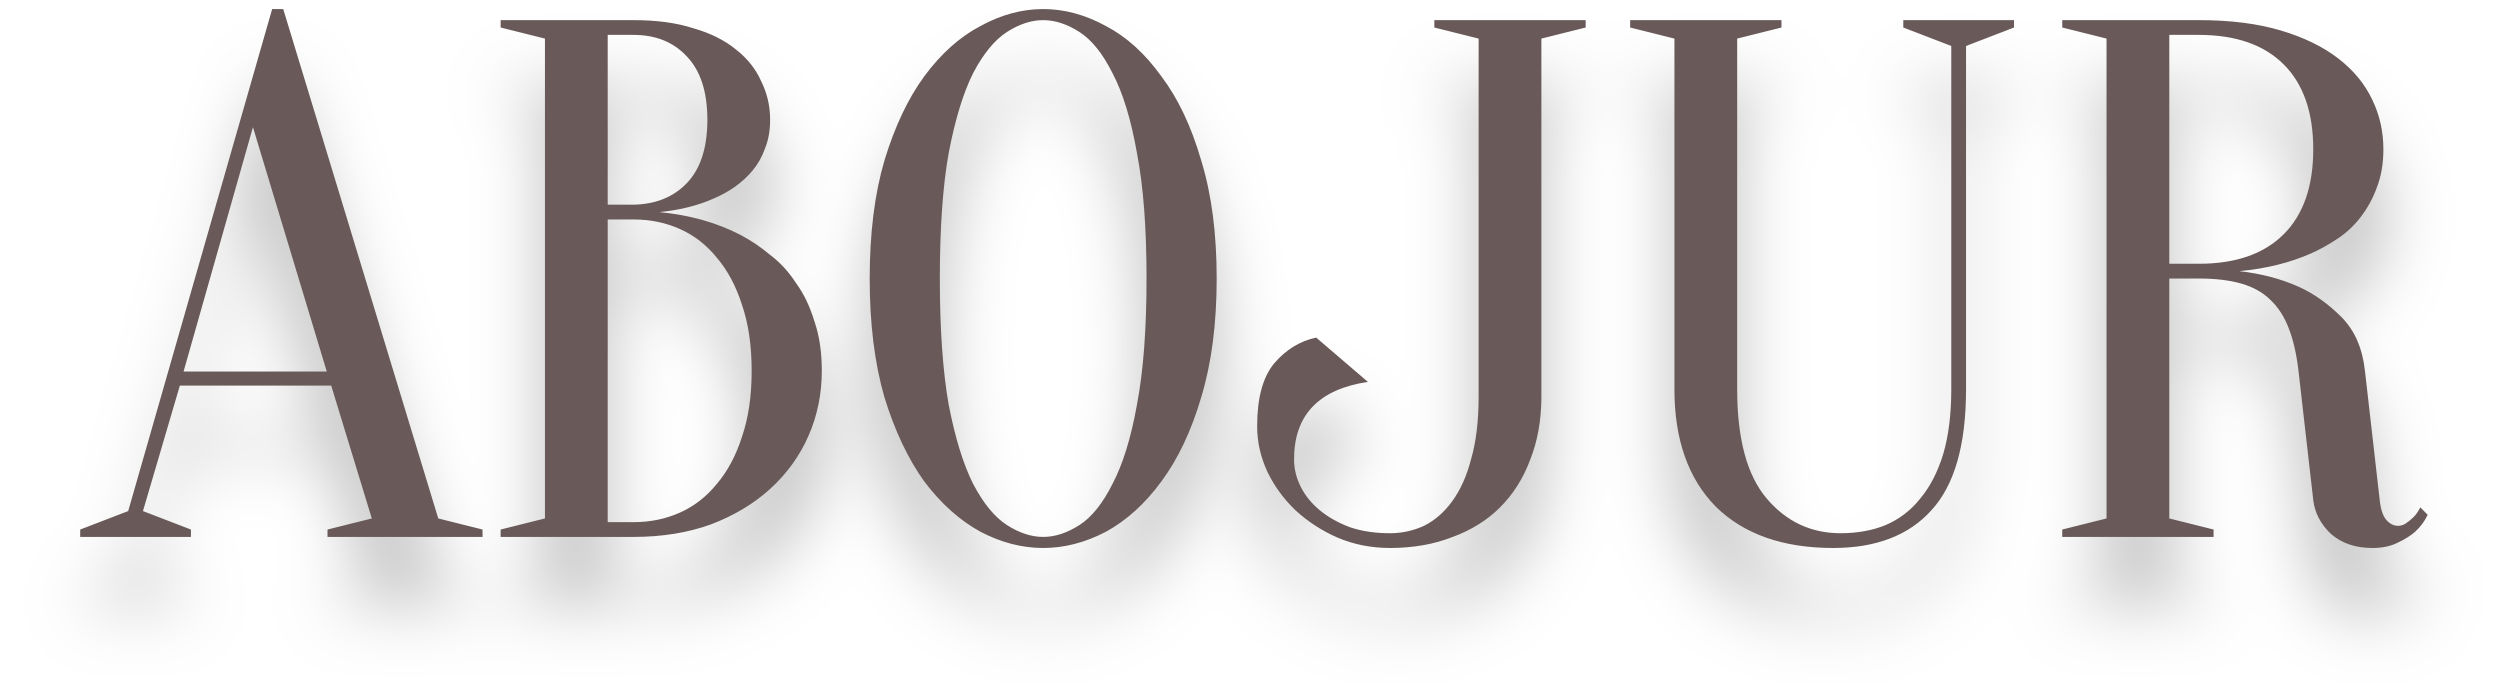
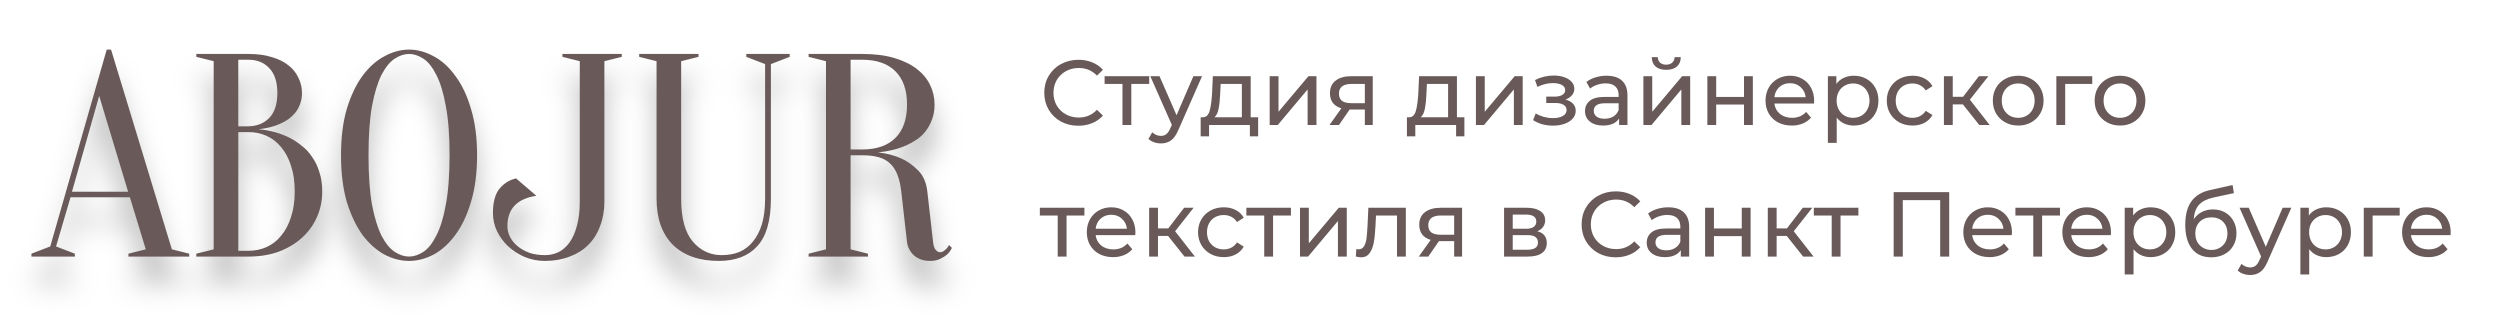
- <svg xmlns="http://www.w3.org/2000/svg" width="149" height="41" viewBox="0 0 149 41" fill="none">
+ <svg xmlns="http://www.w3.org/2000/svg" width="380" height="51" fill="none">
+   <path d="M163.908 19.112c-.98 0-1.867-.215-2.66-.644a4.87 4.87 0 01-1.848-1.792c-.448-.765-.672-1.624-.672-2.576s.224-1.806.672-2.562a4.715 4.715 0 011.862-1.792c.793-.439 1.68-.658 2.66-.658.765 0 1.465.13 2.1.392.635.252 1.176.63 1.624 1.134l-.91.882c-.737-.775-1.657-1.162-2.758-1.162-.728 0-1.386.163-1.974.49-.588.327-1.05.78-1.386 1.358-.327.57-.49 1.209-.49 1.918 0 .71.163 1.353.49 1.932a3.62 3.62 0 001.386 1.344c.588.327 1.246.49 1.974.49 1.092 0 2.011-.392 2.758-1.176l.91.882a4.343 4.343 0 01-1.638 1.148 5.467 5.467 0 01-2.1.392zm10.768-6.356h-2.716V19h-1.344v-6.244H167.9V11.58h6.776v1.176zm8.037-1.176l-3.598 8.162c-.317.756-.691 1.288-1.12 1.596-.42.308-.929.462-1.526.462-.364 0-.719-.06-1.064-.182a2.109 2.109 0 01-.84-.504l.574-1.008c.383.364.826.546 1.33.546.327 0 .597-.089.812-.266.224-.168.425-.462.602-.882l.238-.518-3.276-7.406h1.4l2.59 5.936 2.562-5.936h1.316zm8.526 6.244v2.898h-1.26V19h-6.202v1.722h-1.274v-2.898h.392c.476-.028.802-.364.98-1.008.177-.644.298-1.554.364-2.73l.112-2.506h5.754v6.244h1.134zm-5.768-3.64c-.038.933-.117 1.708-.238 2.324-.112.607-.322 1.045-.63 1.316h4.158v-5.068h-3.22l-.07 1.428zm7.519-2.604h1.344v5.404l4.549-5.404h1.219V19h-1.345v-5.404L194.222 19h-1.232v-7.42zm15.67 0V19h-1.204v-2.352h-2.31L203.522 19h-1.442l1.806-2.534c-.56-.168-.989-.443-1.288-.826-.298-.392-.448-.877-.448-1.456 0-.85.29-1.493.868-1.932.579-.448 1.377-.672 2.394-.672h3.248zm-5.138 2.646c0 .495.154.863.462 1.106.318.233.789.35 1.414.35h2.058v-2.926h-2.002c-1.288 0-1.932.49-1.932 1.47zm19.066 3.598v2.898h-1.26V19h-6.202v1.722h-1.274v-2.898h.392c.476-.028.803-.364.98-1.008.178-.644.299-1.554.364-2.73l.112-2.506h5.754v6.244h1.134zm-5.768-3.64c-.037.933-.116 1.708-.238 2.324-.112.607-.322 1.045-.63 1.316h4.158v-5.068h-3.22l-.07 1.428zm7.519-2.604h1.344v5.404l4.55-5.404h1.218V19h-1.344v-5.404L225.571 19h-1.232v-7.42zm13.616 3.556c.494.13.877.34 1.148.63.27.29.406.649.406 1.078 0 .439-.15.83-.448 1.176-.299.336-.714.602-1.246.798-.523.187-1.111.28-1.764.28-.551 0-1.092-.07-1.624-.21-.523-.15-.99-.36-1.4-.63l.406-1.022c.354.224.76.401 1.218.532a5.38 5.38 0 001.386.182c.634 0 1.138-.107 1.512-.322.382-.224.574-.523.574-.896 0-.345-.154-.611-.462-.798-.299-.187-.724-.28-1.274-.28h-1.358v-.966h1.26c.504 0 .9-.089 1.19-.266.289-.177.434-.42.434-.728 0-.336-.173-.597-.518-.784-.336-.187-.794-.28-1.372-.28-.738 0-1.517.191-2.338.574l-.364-1.036a6.221 6.221 0 012.842-.686c.597 0 1.134.084 1.61.252.476.168.849.406 1.12.714.27.308.406.658.406 1.05 0 .364-.122.69-.364.98-.243.29-.57.509-.98.658zm6.243-3.626c1.027 0 1.811.252 2.352.756.551.504.826 1.255.826 2.254V19h-1.274v-.98a2.162 2.162 0 01-.966.798c-.411.177-.901.266-1.47.266-.831 0-1.498-.2-2.002-.602-.495-.401-.742-.929-.742-1.582s.238-1.176.714-1.568c.476-.401 1.232-.602 2.268-.602h2.128v-.266c0-.579-.168-1.022-.504-1.33-.336-.308-.831-.462-1.484-.462-.439 0-.868.075-1.288.224-.42.14-.775.331-1.064.574l-.56-1.008c.383-.308.84-.541 1.372-.7a5.595 5.595 0 011.694-.252zm-.308 6.538c.513 0 .957-.112 1.33-.336.373-.233.644-.56.812-.98v-1.036h-2.072c-1.139 0-1.708.383-1.708 1.148 0 .373.145.667.434.882.289.215.691.322 1.204.322zm5.906-6.468h1.344v5.404l4.55-5.404h1.218V19h-1.344v-5.404L251.028 19h-1.232v-7.42zm3.472-.966c-.691 0-1.227-.163-1.61-.49-.383-.336-.579-.817-.588-1.442h.91c.009.345.126.625.35.84.233.205.541.308.924.308s.691-.103.924-.308c.233-.215.355-.495.364-.84h.938c-.009.625-.21 1.106-.602 1.442-.392.327-.929.49-1.61.49zm6.249.966h1.344v3.15h4.228v-3.15h1.344V19h-1.344v-3.108h-4.228V19h-1.344v-7.42zm16.235 3.752c0 .103-.009.238-.028.406h-6.02c.084.653.369 1.18.854 1.582.495.392 1.106.588 1.834.588.887 0 1.601-.299 2.142-.896l.742.868a3.24 3.24 0 01-1.26.896 4.31 4.31 0 01-1.666.308c-.784 0-1.479-.159-2.086-.476a3.537 3.537 0 01-1.414-1.358c-.327-.579-.49-1.232-.49-1.96 0-.719.159-1.367.476-1.946a3.475 3.475 0 011.33-1.344 3.784 3.784 0 011.918-.49c.709 0 1.339.163 1.89.49.56.317.994.765 1.302 1.344.317.579.476 1.241.476 1.988zm-3.668-2.688c-.644 0-1.185.196-1.624.588-.429.392-.681.905-.756 1.54h4.76c-.075-.625-.331-1.134-.77-1.526-.429-.401-.966-.602-1.61-.602zm9.687-1.134c.719 0 1.363.159 1.932.476.569.317 1.013.76 1.33 1.33.327.57.49 1.227.49 1.974 0 .747-.163 1.41-.49 1.988a3.376 3.376 0 01-1.33 1.33c-.569.317-1.213.476-1.932.476a3.486 3.486 0 01-1.47-.308 3.055 3.055 0 01-1.12-.896v3.836h-1.344V11.58h1.288v1.176c.299-.41.677-.719 1.134-.924a3.511 3.511 0 011.512-.322zm-.112 6.398c.476 0 .901-.107 1.274-.322.383-.224.681-.532.896-.924.224-.401.336-.859.336-1.372 0-.513-.112-.966-.336-1.358a2.251 2.251 0 00-.896-.924 2.508 2.508 0 00-1.274-.322c-.467 0-.891.112-1.274.336a2.4 2.4 0 00-.896.91c-.215.392-.322.845-.322 1.358 0 .513.107.97.322 1.372.215.392.513.7.896.924.383.215.807.322 1.274.322zm9.051 1.176c-.756 0-1.433-.163-2.03-.49a3.62 3.62 0 01-1.386-1.344c-.336-.579-.504-1.232-.504-1.96s.168-1.377.504-1.946A3.49 3.49 0 01288.68 12c.597-.327 1.274-.49 2.03-.49.672 0 1.269.135 1.792.406.532.27.942.663 1.232 1.176l-1.022.658a2.29 2.29 0 00-.868-.798 2.478 2.478 0 00-1.148-.266c-.486 0-.924.107-1.316.322a2.341 2.341 0 00-.91.924c-.215.392-.322.845-.322 1.358 0 .523.107.985.322 1.386.224.392.527.695.91.91.392.215.83.322 1.316.322.42 0 .802-.089 1.148-.266a2.29 2.29 0 00.868-.798l1.022.644c-.29.513-.7.91-1.232 1.19-.523.27-1.12.406-1.792.406zm7.648-3.22h-1.54V19h-1.344v-7.42h1.344v3.136h1.568l2.408-3.136h1.442l-2.814 3.57 3.01 3.85h-1.582l-2.492-3.136zm8.415 3.22c-.737 0-1.4-.163-1.988-.49a3.62 3.62 0 01-1.386-1.344c-.327-.579-.49-1.232-.49-1.96s.163-1.377.49-1.946A3.49 3.49 0 01304.785 12c.588-.327 1.251-.49 1.988-.49.737 0 1.395.163 1.974.49a3.398 3.398 0 011.372 1.344c.336.57.504 1.218.504 1.946s-.168 1.381-.504 1.96a3.521 3.521 0 01-1.372 1.344c-.579.327-1.237.49-1.974.49zm0-1.176c.476 0 .901-.107 1.274-.322.383-.224.681-.532.896-.924a2.86 2.86 0 00.322-1.372c0-.513-.107-.966-.322-1.358a2.251 2.251 0 00-.896-.924 2.508 2.508 0 00-1.274-.322c-.476 0-.905.107-1.288.322a2.375 2.375 0 00-.896.924c-.215.392-.322.845-.322 1.358 0 .513.107.97.322 1.372.224.392.523.7.896.924.383.215.812.322 1.288.322zm11.251-5.152h-4.116V19h-1.344v-7.42h5.46v1.176zm4.226 6.328c-.738 0-1.4-.163-1.988-.49a3.62 3.62 0 01-1.386-1.344c-.327-.579-.49-1.232-.49-1.96s.163-1.377.49-1.946A3.49 3.49 0 01320.262 12c.588-.327 1.25-.49 1.988-.49.737 0 1.395.163 1.974.49a3.398 3.398 0 011.372 1.344c.336.57.504 1.218.504 1.946s-.168 1.381-.504 1.96a3.521 3.521 0 01-1.372 1.344c-.579.327-1.237.49-1.974.49zm0-1.176c.476 0 .9-.107 1.274-.322.382-.224.681-.532.896-.924.214-.401.322-.859.322-1.372 0-.513-.108-.966-.322-1.358a2.257 2.257 0 00-.896-.924 2.51 2.51 0 00-1.274-.322c-.476 0-.906.107-1.288.322a2.368 2.368 0 00-.896.924c-.215.392-.322.845-.322 1.358 0 .513.107.97.322 1.372.224.392.522.7.896.924.382.215.812.322 1.288.322zM164.832 32.756h-2.716V39h-1.344v-6.244h-2.716V31.58h6.776v1.176zm7.752 2.576c0 .103-.009.238-.028.406h-6.02c.084.653.369 1.18.854 1.582.495.392 1.106.588 1.834.588.887 0 1.601-.299 2.142-.896l.742.868a3.24 3.24 0 01-1.26.896 4.307 4.307 0 01-1.666.308c-.784 0-1.479-.159-2.086-.476a3.543 3.543 0 01-1.414-1.358c-.326-.579-.49-1.232-.49-1.96 0-.719.159-1.367.476-1.946a3.475 3.475 0 011.33-1.344 3.787 3.787 0 011.918-.49c.71 0 1.34.163 1.89.49.56.317.994.765 1.302 1.344.318.579.476 1.241.476 1.988zm-3.668-2.688c-.644 0-1.185.196-1.624.588-.429.392-.681.905-.756 1.54h4.76c-.074-.625-.331-1.134-.77-1.526-.429-.401-.966-.602-1.61-.602zm8.637 3.22h-1.54V39h-1.344v-7.42h1.344v3.136h1.568l2.408-3.136h1.442l-2.814 3.57 3.01 3.85h-1.582l-2.492-3.136zm8.471 3.22c-.756 0-1.432-.163-2.03-.49a3.62 3.62 0 01-1.386-1.344c-.336-.579-.504-1.232-.504-1.96s.168-1.377.504-1.946A3.49 3.49 0 01183.994 32c.598-.327 1.274-.49 2.03-.49.672 0 1.27.135 1.792.406.532.27.943.663 1.232 1.176l-1.022.658a2.276 2.276 0 00-.868-.798 2.475 2.475 0 00-1.148-.266c-.485 0-.924.107-1.316.322a2.348 2.348 0 00-.91.924c-.214.392-.322.845-.322 1.358 0 .523.108.985.322 1.386.224.392.528.695.91.91.392.215.831.322 1.316.322.42 0 .803-.089 1.148-.266.346-.177.635-.443.868-.798l1.022.644c-.289.513-.7.91-1.232 1.19-.522.27-1.12.406-1.792.406zm10.199-6.328h-2.716V39h-1.344v-6.244h-2.716V31.58h6.776v1.176zm1.374-1.176h1.344v5.404l4.55-5.404h1.218V39h-1.344v-5.404L198.829 39h-1.232v-7.42zm16.091 0V39h-1.344v-6.244h-3.192l-.084 1.652c-.047.999-.136 1.834-.266 2.506-.131.663-.346 1.195-.644 1.596-.299.401-.714.602-1.246.602-.243 0-.518-.042-.826-.126l.084-1.134c.121.028.233.042.336.042a.91.91 0 00.84-.49c.186-.327.308-.714.364-1.162.056-.448.107-1.087.154-1.918l.126-2.744h5.698zm8.548 0V39h-1.204v-2.352h-2.31L217.098 39h-1.442l1.806-2.534c-.56-.168-.989-.443-1.288-.826-.298-.392-.448-.877-.448-1.456 0-.85.29-1.493.868-1.932.579-.448 1.377-.672 2.394-.672h3.248zm-5.138 2.646c0 .495.154.863.462 1.106.318.233.789.35 1.414.35h2.058v-2.926h-2.002c-1.288 0-1.932.49-1.932 1.47zm16.574.924c.962.243 1.442.845 1.442 1.806 0 .653-.247 1.157-.742 1.512-.485.355-1.213.532-2.184.532h-3.57v-7.42h3.444c.878 0 1.564.168 2.058.504.495.327.742.793.742 1.4 0 .392-.107.733-.322 1.022-.205.28-.494.495-.868.644zm-3.738-.378h2.016c.514 0 .901-.093 1.162-.28.271-.187.406-.457.406-.812 0-.71-.522-1.064-1.568-1.064h-2.016v2.156zm2.156 3.192c.56 0 .98-.089 1.26-.266.28-.177.42-.453.42-.826 0-.383-.13-.667-.392-.854-.252-.187-.653-.28-1.204-.28h-2.24v2.226h2.156zm13.494 1.148c-.98 0-1.867-.215-2.66-.644a4.87 4.87 0 01-1.848-1.792c-.448-.765-.672-1.624-.672-2.576s.224-1.806.672-2.562a4.709 4.709 0 011.862-1.792c.793-.439 1.68-.658 2.66-.658.765 0 1.465.13 2.1.392.634.252 1.176.63 1.624 1.134l-.91.882c-.738-.775-1.657-1.162-2.758-1.162-.728 0-1.386.163-1.974.49-.588.327-1.05.78-1.386 1.358-.327.57-.49 1.209-.49 1.918 0 .71.163 1.353.49 1.932a3.62 3.62 0 001.386 1.344c.588.327 1.246.49 1.974.49 1.092 0 2.011-.392 2.758-1.176l.91.882a4.343 4.343 0 01-1.638 1.148 5.467 5.467 0 01-2.1.392zm7.993-7.602c1.027 0 1.811.252 2.352.756.551.504.826 1.255.826 2.254V39h-1.274v-.98a2.162 2.162 0 01-.966.798c-.411.177-.901.266-1.47.266-.831 0-1.498-.2-2.002-.602-.495-.401-.742-.929-.742-1.582s.238-1.176.714-1.568c.476-.401 1.232-.602 2.268-.602h2.128v-.266c0-.579-.168-1.022-.504-1.33-.336-.308-.831-.462-1.484-.462-.439 0-.868.075-1.288.224-.42.14-.775.331-1.064.574l-.56-1.008c.383-.308.84-.541 1.372-.7a5.595 5.595 0 011.694-.252zm-.308 6.538c.513 0 .957-.112 1.33-.336.373-.233.644-.56.812-.98v-1.036h-2.072c-1.139 0-1.708.383-1.708 1.148 0 .373.145.667.434.882.289.215.691.322 1.204.322zm5.906-6.468h1.344v3.15h4.228v-3.15h1.344V39h-1.344v-3.108h-4.228V39h-1.344v-7.42zm12.413 4.284h-1.54V39h-1.344v-7.42h1.344v3.136h1.568l2.408-3.136h1.442l-2.814 3.57 3.01 3.85h-1.582l-2.492-3.136zm10.89-3.108h-2.716V39h-1.344v-6.244h-2.716V31.58h6.776v1.176zm13.801-3.556V39h-1.372v-8.582h-5.684V39h-1.386v-9.8h8.442zm9.538 6.132c0 .103-.01.238-.028.406h-6.02c.084.653.368 1.18.854 1.582.494.392 1.106.588 1.834.588.886 0 1.6-.299 2.142-.896l.742.868a3.24 3.24 0 01-1.26.896 4.31 4.31 0 01-1.666.308c-.784 0-1.48-.159-2.086-.476a3.537 3.537 0 01-1.414-1.358c-.327-.579-.49-1.232-.49-1.96 0-.719.158-1.367.476-1.946a3.469 3.469 0 011.33-1.344 3.781 3.781 0 011.918-.49c.709 0 1.339.163 1.89.49.56.317.994.765 1.302 1.344.317.579.476 1.241.476 1.988zm-3.668-2.688c-.644 0-1.186.196-1.624.588-.43.392-.682.905-.756 1.54h4.76c-.075-.625-.332-1.134-.77-1.526-.43-.401-.966-.602-1.61-.602zm10.968.112h-2.716V39h-1.344v-6.244h-2.716V31.58h6.776v1.176zm7.752 2.576c0 .103-.009.238-.028.406h-6.02c.084.653.369 1.18.854 1.582.495.392 1.106.588 1.834.588.887 0 1.601-.299 2.142-.896l.742.868a3.24 3.24 0 01-1.26.896 4.307 4.307 0 01-1.666.308c-.784 0-1.479-.159-2.086-.476a3.543 3.543 0 01-1.414-1.358c-.326-.579-.49-1.232-.49-1.96 0-.719.159-1.367.476-1.946a3.475 3.475 0 011.33-1.344 3.787 3.787 0 011.918-.49c.71 0 1.34.163 1.89.49.56.317.994.765 1.302 1.344.318.579.476 1.241.476 1.988zm-3.668-2.688c-.644 0-1.185.196-1.624.588-.429.392-.681.905-.756 1.54h4.76c-.074-.625-.331-1.134-.77-1.526-.429-.401-.966-.602-1.61-.602zm9.687-1.134c.719 0 1.363.159 1.932.476a3.37 3.37 0 011.33 1.33c.327.57.49 1.227.49 1.974 0 .747-.163 1.41-.49 1.988a3.37 3.37 0 01-1.33 1.33c-.569.317-1.213.476-1.932.476a3.486 3.486 0 01-1.47-.308 3.063 3.063 0 01-1.12-.896v3.836h-1.344V31.58h1.288v1.176c.299-.41.677-.719 1.134-.924a3.518 3.518 0 011.512-.322zm-.112 6.398c.476 0 .901-.107 1.274-.322.383-.224.682-.532.896-.924.224-.401.336-.859.336-1.372 0-.513-.112-.966-.336-1.358a2.245 2.245 0 00-.896-.924 2.508 2.508 0 00-1.274-.322c-.466 0-.891.112-1.274.336a2.4 2.4 0 00-.896.91c-.214.392-.322.845-.322 1.358 0 .513.108.97.322 1.372.215.392.514.7.896.924.383.215.808.322 1.274.322zm9.597-6.076c.691 0 1.307.154 1.848.462.541.308.961.737 1.26 1.288.308.541.462 1.162.462 1.862 0 .719-.163 1.358-.49 1.918-.317.55-.77.98-1.358 1.288-.579.308-1.241.462-1.988.462-1.26 0-2.235-.43-2.926-1.288-.681-.868-1.022-2.086-1.022-3.654 0-1.521.313-2.711.938-3.57.625-.868 1.582-1.442 2.87-1.722l3.388-.756.196 1.232-3.122.672c-.971.215-1.694.579-2.17 1.092-.476.513-.747 1.25-.812 2.212a3.263 3.263 0 011.232-1.106 3.626 3.626 0 011.694-.392zm-.238 6.16c.476 0 .896-.107 1.26-.322.373-.215.663-.509.868-.882.205-.383.308-.817.308-1.302 0-.737-.224-1.33-.672-1.778-.448-.448-1.036-.672-1.764-.672s-1.321.224-1.778.672c-.448.448-.672 1.04-.672 1.778 0 .485.103.92.308 1.302.215.373.509.667.882.882a2.48 2.48 0 001.26.322zm12.144-6.412l-3.598 8.162c-.317.756-.69 1.288-1.12 1.596-.42.308-.928.462-1.526.462-.364 0-.718-.06-1.064-.182a2.109 2.109 0 01-.84-.504l.574-1.008c.383.364.826.546 1.33.546.327 0 .598-.089.812-.266.224-.168.425-.462.602-.882l.238-.518-3.276-7.406h1.4l2.59 5.936 2.562-5.936h1.316zm5.311-.07c.718 0 1.362.159 1.932.476.569.317 1.012.76 1.33 1.33.326.57.49 1.227.49 1.974 0 .747-.164 1.41-.49 1.988a3.382 3.382 0 01-1.33 1.33c-.57.317-1.214.476-1.932.476a3.486 3.486 0 01-1.47-.308 3.055 3.055 0 01-1.12-.896v3.836h-1.344V31.58h1.288v1.176c.298-.41.676-.719 1.134-.924a3.511 3.511 0 011.512-.322zm-.112 6.398c.476 0 .9-.107 1.274-.322.382-.224.681-.532.896-.924.224-.401.336-.859.336-1.372 0-.513-.112-.966-.336-1.358a2.257 2.257 0 00-.896-.924 2.51 2.51 0 00-1.274-.322c-.467 0-.892.112-1.274.336a2.394 2.394 0 00-.896.91c-.215.392-.322.845-.322 1.358 0 .513.107.97.322 1.372.214.392.513.7.896.924.382.215.807.322 1.274.322zm11.276-5.152h-4.116V39h-1.344v-7.42h5.46v1.176zm7.754 2.576c0 .103-.009.238-.028.406h-6.02c.084.653.369 1.18.854 1.582.495.392 1.106.588 1.834.588.887 0 1.601-.299 2.142-.896l.742.868a3.24 3.24 0 01-1.26.896 4.31 4.31 0 01-1.666.308c-.784 0-1.479-.159-2.086-.476a3.537 3.537 0 01-1.414-1.358c-.327-.579-.49-1.232-.49-1.96 0-.719.159-1.367.476-1.946a3.475 3.475 0 011.33-1.344 3.784 3.784 0 011.918-.49c.709 0 1.339.163 1.89.49.56.317.994.765 1.302 1.344.317.579.476 1.241.476 1.988zm-3.668-2.688c-.644 0-1.185.196-1.624.588-.429.392-.681.905-.756 1.54h4.76c-.075-.625-.331-1.134-.77-1.526-.429-.401-.966-.602-1.61-.602z" fill="#695A59" />
  <g filter="url(#filter0_d)">
-     <path d="M19.74 22.98H10.72L8.52 30.46L11.38 31.56V32H4.78V31.56L7.64 30.46L16.22 0.54H16.88L26.12 30.9L28.76 31.56V32H19.52V31.56L22.16 30.9L19.74 22.98ZM10.94 22.144H19.476L15.076 7.58L10.94 22.144ZM29.839 32V31.56L32.479 30.9V2.3L29.839 1.64V1.2H37.759C39.138 1.2 40.326 1.361 41.323 1.684C42.35 1.977 43.201 2.403 43.875 2.96C44.55 3.488 45.049 4.119 45.371 4.852C45.723 5.556 45.899 6.319 45.899 7.14C45.899 7.785 45.797 8.357 45.591 8.856C45.415 9.355 45.166 9.795 44.843 10.176C44.55 10.528 44.198 10.851 43.787 11.144C43.406 11.408 43.01 11.628 42.599 11.804C41.631 12.244 40.531 12.523 39.299 12.64C41.118 12.816 42.731 13.271 44.139 14.004C44.755 14.327 45.342 14.723 45.899 15.192C46.486 15.632 46.999 16.189 47.439 16.864C47.909 17.509 48.275 18.272 48.539 19.152C48.833 20.003 48.979 20.985 48.979 22.1C48.979 23.479 48.715 24.769 48.187 25.972C47.659 27.175 46.897 28.231 45.899 29.14C44.931 30.02 43.758 30.724 42.379 31.252C41.001 31.751 39.461 32 37.759 32H29.839ZM36.219 13.08V31.12H37.759C38.757 31.12 39.681 30.929 40.531 30.548C41.382 30.167 42.115 29.595 42.731 28.832C43.377 28.069 43.875 27.131 44.227 26.016C44.609 24.901 44.799 23.596 44.799 22.1C44.799 20.604 44.609 19.299 44.227 18.184C43.875 17.069 43.377 16.131 42.731 15.368C42.115 14.605 41.382 14.033 40.531 13.652C39.681 13.271 38.757 13.08 37.759 13.08H36.219ZM36.219 12.2H37.759C39.079 12.171 40.135 11.745 40.927 10.924C41.749 10.073 42.159 8.812 42.159 7.14C42.159 5.468 41.749 4.207 40.927 3.356C40.135 2.505 39.079 2.08 37.759 2.08H36.219V12.2ZM72.514 16.6C72.514 19.299 72.206 21.66 71.59 23.684C71.004 25.679 70.212 27.351 69.214 28.7C68.246 30.02 67.146 31.017 65.914 31.692C64.682 32.337 63.436 32.66 62.174 32.66C60.913 32.66 59.666 32.337 58.434 31.692C57.202 31.017 56.088 30.02 55.09 28.7C54.122 27.351 53.33 25.679 52.714 23.684C52.128 21.66 51.834 19.299 51.834 16.6C51.834 13.901 52.128 11.555 52.714 9.56C53.33 7.536 54.122 5.864 55.09 4.544C56.088 3.195 57.202 2.197 58.434 1.552C59.666 0.877 60.913 0.54 62.174 0.54C63.436 0.54 64.682 0.877 65.914 1.552C67.146 2.197 68.246 3.195 69.214 4.544C70.212 5.864 71.004 7.536 71.59 9.56C72.206 11.555 72.514 13.901 72.514 16.6ZM68.334 16.6C68.334 13.579 68.144 11.085 67.762 9.12C67.41 7.125 66.926 5.541 66.31 4.368C65.724 3.195 65.064 2.373 64.33 1.904C63.597 1.435 62.878 1.2 62.174 1.2C61.47 1.2 60.752 1.435 60.018 1.904C59.285 2.373 58.61 3.195 57.994 4.368C57.408 5.541 56.924 7.125 56.542 9.12C56.19 11.085 56.014 13.579 56.014 16.6C56.014 19.621 56.19 22.129 56.542 24.124C56.924 26.089 57.408 27.659 57.994 28.832C58.61 30.005 59.285 30.827 60.018 31.296C60.752 31.765 61.47 32 62.174 32C62.878 32 63.597 31.765 64.33 31.296C65.064 30.827 65.724 30.005 66.31 28.832C66.926 27.659 67.41 26.089 67.762 24.124C68.144 22.129 68.334 19.621 68.334 16.6ZM91.866 23.64C91.866 25.019 91.646 26.265 91.206 27.38C90.795 28.495 90.194 29.448 89.402 30.24C88.639 31.003 87.7 31.589 86.586 32C85.471 32.44 84.224 32.66 82.846 32.66C81.731 32.66 80.69 32.455 79.722 32.044C78.783 31.633 77.947 31.091 77.214 30.416C76.51 29.741 75.952 28.979 75.542 28.128C75.131 27.248 74.926 26.339 74.926 25.4C74.926 23.728 75.263 22.481 75.938 21.66C76.642 20.839 77.478 20.325 78.446 20.12L81.526 22.76C78.592 23.2 77.126 24.74 77.126 27.38C77.126 27.937 77.258 28.48 77.522 29.008C77.786 29.536 78.167 30.005 78.666 30.416C79.164 30.827 79.766 31.164 80.47 31.428C81.174 31.663 81.966 31.78 82.846 31.78C83.55 31.78 84.224 31.633 84.87 31.34C85.515 31.017 86.072 30.533 86.542 29.888C87.04 29.213 87.422 28.363 87.686 27.336C87.979 26.309 88.126 25.077 88.126 23.64V2.3L85.486 1.64V1.2H94.506V1.64L91.866 2.3V23.64ZM117.176 23.2C117.176 26.515 116.487 28.92 115.108 30.416C113.759 31.912 111.808 32.66 109.256 32.66C106.264 32.66 103.932 31.839 102.26 30.196C100.617 28.524 99.796 26.192 99.796 23.2V2.3L97.156 1.64V1.2H106.176V1.64L103.536 2.3V23.2C103.536 26.163 104.123 28.333 105.296 29.712C106.469 31.091 107.936 31.78 109.696 31.78C110.693 31.78 111.588 31.619 112.38 31.296C113.201 30.944 113.891 30.416 114.448 29.712C115.035 29.008 115.489 28.128 115.812 27.072C116.135 25.987 116.296 24.696 116.296 23.2V2.74L113.436 1.64V1.2H120.036V1.64L117.176 2.74V23.2ZM131.05 1.2C132.927 1.2 134.555 1.405 135.934 1.816C137.312 2.227 138.456 2.784 139.366 3.488C140.275 4.192 140.95 5.013 141.39 5.952C141.83 6.861 142.05 7.844 142.05 8.9C142.05 9.751 141.918 10.513 141.654 11.188C141.419 11.833 141.096 12.42 140.686 12.948C140.304 13.447 139.85 13.872 139.322 14.224C138.794 14.576 138.266 14.869 137.738 15.104C136.476 15.661 135.054 16.013 133.47 16.16C134.76 16.307 135.934 16.615 136.99 17.084C137.899 17.495 138.75 18.096 139.542 18.888C140.334 19.68 140.803 20.751 140.95 22.1L141.83 29.8C141.888 30.357 142.02 30.753 142.226 30.988C142.431 31.223 142.666 31.34 142.93 31.34C143.076 31.34 143.223 31.296 143.37 31.208C143.546 31.091 143.707 30.959 143.854 30.812C144 30.665 144.132 30.475 144.25 30.24L144.69 30.68C144.514 31.061 144.264 31.399 143.942 31.692C143.678 31.927 143.326 32.147 142.886 32.352C142.475 32.557 141.976 32.66 141.39 32.66C140.392 32.66 139.571 32.381 138.926 31.824C138.31 31.237 137.958 30.563 137.87 29.8L136.99 22.1C136.872 21.103 136.682 20.267 136.418 19.592C136.154 18.888 135.787 18.316 135.318 17.876C134.878 17.436 134.306 17.113 133.602 16.908C132.898 16.703 132.047 16.6 131.05 16.6H129.29V30.9L131.93 31.56V32H122.91V31.56L125.55 30.9V2.3L122.91 1.64V1.2H131.05ZM137.87 8.9C137.87 6.7 137.283 5.013 136.11 3.84C134.936 2.667 133.25 2.08 131.05 2.08H129.29V15.72H131.05C133.25 15.72 134.936 15.133 136.11 13.96C137.283 12.787 137.87 11.1 137.87 8.9Z" fill="#695A59" />
+     <path d="M19.74 29.98h-9.02l-2.2 7.48 2.86 1.1V39h-6.6v-.44l2.86-1.1 8.58-29.92h.66l9.24 30.36 2.64.66V39h-9.24v-.44l2.64-.66-2.42-7.92zm-8.8-.836h8.536l-4.4-14.564-4.136 14.564zM29.84 39v-.44l2.64-.66V9.3l-2.64-.66V8.2h7.92c1.378 0 2.566.161 3.563.484 1.027.293 1.878.719 2.552 1.276a4.882 4.882 0 011.496 1.892c.352.704.528 1.467.528 2.288 0 .645-.102 1.217-.308 1.716a4.172 4.172 0 01-.748 1.32 5.605 5.605 0 01-1.056.968 6.774 6.774 0 01-1.188.66c-.968.44-2.068.719-3.3.836 1.819.176 3.432.63 4.84 1.364a9.769 9.769 0 011.76 1.188c.587.44 1.1.997 1.54 1.672.47.645.836 1.408 1.1 2.288.294.85.44 1.833.44 2.948 0 1.379-.264 2.67-.792 3.872A9.32 9.32 0 0145.9 36.14c-.968.88-2.141 1.584-3.52 2.112-1.378.499-2.918.748-4.62.748h-7.92zm6.38-18.92v18.04h1.54c.997 0 1.92-.19 2.771-.572a5.913 5.913 0 002.2-1.716c.646-.763 1.144-1.701 1.496-2.816.382-1.115.572-2.42.572-3.916s-.19-2.801-.572-3.916c-.352-1.115-.85-2.053-1.496-2.816a5.913 5.913 0 00-2.2-1.716 6.699 6.699 0 00-2.772-.572h-1.54zm0-.88h1.54c1.32-.03 2.375-.455 3.167-1.276.822-.85 1.232-2.112 1.232-3.784 0-1.672-.41-2.933-1.232-3.784-.792-.85-1.848-1.276-3.168-1.276h-1.54V19.2zm36.294 4.4c0 2.699-.308 5.06-.924 7.084-.586 1.995-1.378 3.667-2.376 5.016-.968 1.32-2.068 2.317-3.3 2.992-1.232.645-2.478.968-3.74.968-1.261 0-2.508-.323-3.74-.968-1.232-.675-2.346-1.672-3.344-2.992-.968-1.35-1.76-3.021-2.376-5.016-.586-2.024-.88-4.385-.88-7.084s.294-5.045.88-7.04c.616-2.024 1.408-3.696 2.376-5.016.998-1.35 2.112-2.347 3.344-2.992 1.232-.675 2.479-1.012 3.74-1.012 1.262 0 2.508.337 3.74 1.012 1.232.645 2.332 1.643 3.3 2.992.998 1.32 1.79 2.992 2.376 5.016.616 1.995.924 4.341.924 7.04zm-4.18 0c0-3.021-.19-5.515-.572-7.48-.352-1.995-.836-3.579-1.452-4.752-.586-1.173-1.246-1.995-1.98-2.464-.733-.47-1.452-.704-2.156-.704-.704 0-1.422.235-2.156.704-.733.47-1.408 1.29-2.024 2.464-.586 1.173-1.07 2.757-1.452 4.752-.352 1.965-.528 4.459-.528 7.48 0 3.021.176 5.53.528 7.524.382 1.965.866 3.535 1.452 4.708.616 1.173 1.29 1.995 2.024 2.464.734.47 1.452.704 2.156.704.704 0 1.423-.235 2.156-.704.734-.47 1.394-1.29 1.98-2.464.616-1.173 1.1-2.743 1.452-4.708.382-1.995.572-4.503.572-7.524zm23.532 7.04c0 1.379-.22 2.625-.66 3.74-.411 1.115-1.012 2.068-1.804 2.86-.763.763-1.702 1.35-2.816 1.76-1.115.44-2.362.66-3.74.66a7.915 7.915 0 01-3.124-.616 9.007 9.007 0 01-2.508-1.628 7.921 7.921 0 01-1.672-2.288 6.383 6.383 0 01-.616-2.728c0-1.672.337-2.919 1.012-3.74.704-.821 1.54-1.335 2.508-1.54l3.08 2.64c-2.934.44-4.4 1.98-4.4 4.62 0 .557.132 1.1.396 1.628a4.33 4.33 0 001.144 1.408c.498.41 1.1.748 1.804 1.012.704.235 1.496.352 2.376.352.704 0 1.378-.147 2.024-.44.645-.323 1.202-.807 1.672-1.452.498-.675.88-1.525 1.144-2.552.293-1.027.44-2.259.44-3.696V9.3l-2.64-.66V8.2h9.02v.44l-2.64.66v21.34zm25.31-.44c0 3.315-.689 5.72-2.068 7.216-1.349 1.496-3.3 2.244-5.852 2.244-2.992 0-5.324-.821-6.996-2.464-1.643-1.672-2.464-4.004-2.464-6.996V9.3l-2.64-.66V8.2h9.02v.44l-2.64.66v20.9c0 2.963.587 5.133 1.76 6.512 1.173 1.379 2.64 2.068 4.4 2.068.997 0 1.892-.161 2.684-.484a5.223 5.223 0 002.068-1.584c.587-.704 1.041-1.584 1.364-2.64.323-1.085.484-2.376.484-3.872V9.74l-2.86-1.1V8.2h6.6v.44l-2.86 1.1V30.2zm13.874-22c1.877 0 3.505.205 4.884.616 1.378.41 2.522.968 3.432 1.672.909.704 1.584 1.525 2.024 2.464.44.91.66 1.892.66 2.948 0 .85-.132 1.613-.396 2.288a6.447 6.447 0 01-.968 1.76 5.66 5.66 0 01-1.364 1.276c-.528.352-1.056.645-1.584.88-1.262.557-2.684.91-4.268 1.056 1.29.147 2.464.455 3.52.924.909.41 1.76 1.012 2.552 1.804s1.261 1.863 1.408 3.212l.88 7.7c.058.557.19.953.396 1.188.205.235.44.352.704.352a.852.852 0 00.44-.132c.176-.117.337-.25.484-.396.146-.147.278-.337.396-.572l.44.44a3.142 3.142 0 01-.748 1.012c-.264.235-.616.455-1.056.66-.411.205-.91.308-1.496.308-.998 0-1.819-.279-2.464-.836-.616-.587-.968-1.261-1.056-2.024l-.88-7.7c-.118-.997-.308-1.833-.572-2.508-.264-.704-.631-1.276-1.1-1.716-.44-.44-1.012-.763-1.716-.968-.704-.205-1.555-.308-2.552-.308h-1.76v14.3l2.64.66V39h-9.02v-.44l2.64-.66V9.3l-2.64-.66V8.2h8.14zm6.82 7.7c0-2.2-.587-3.887-1.76-5.06-1.174-1.173-2.86-1.76-5.06-1.76h-1.76v13.64h1.76c2.2 0 3.886-.587 5.06-1.76 1.173-1.173 1.76-2.86 1.76-5.06z" fill="#695A59" />
  </g>
  <defs>
-     <filter id="filter0_d" x="0.78" y="0.54" width="147.91" height="40.12" filterUnits="userSpaceOnUse" color-interpolation-filters="sRGB">
+     <filter id="filter0_d" x=".78" y="7.54" width="147.91" height="40.12" filterUnits="userSpaceOnUse" color-interpolation-filters="sRGB">
      <feFlood flood-opacity="0" result="BackgroundImageFix" />
-       <feColorMatrix in="SourceAlpha" type="matrix" values="0 0 0 0 0 0 0 0 0 0 0 0 0 0 0 0 0 0 127 0" />
+       <feColorMatrix in="SourceAlpha" values="0 0 0 0 0 0 0 0 0 0 0 0 0 0 0 0 0 0 127 0" />
      <feOffset dy="4" />
      <feGaussianBlur stdDeviation="2" />
-       <feColorMatrix type="matrix" values="0 0 0 0 0 0 0 0 0 0 0 0 0 0 0 0 0 0 0.25 0" />
-       <feBlend mode="normal" in2="BackgroundImageFix" result="effect1_dropShadow" />
-       <feBlend mode="normal" in="SourceGraphic" in2="effect1_dropShadow" result="shape" />
+       <feColorMatrix values="0 0 0 0 0 0 0 0 0 0 0 0 0 0 0 0 0 0 0.25 0" />
+       <feBlend in2="BackgroundImageFix" result="effect1_dropShadow" />
+       <feBlend in="SourceGraphic" in2="effect1_dropShadow" result="shape" />
    </filter>
  </defs>
</svg>
